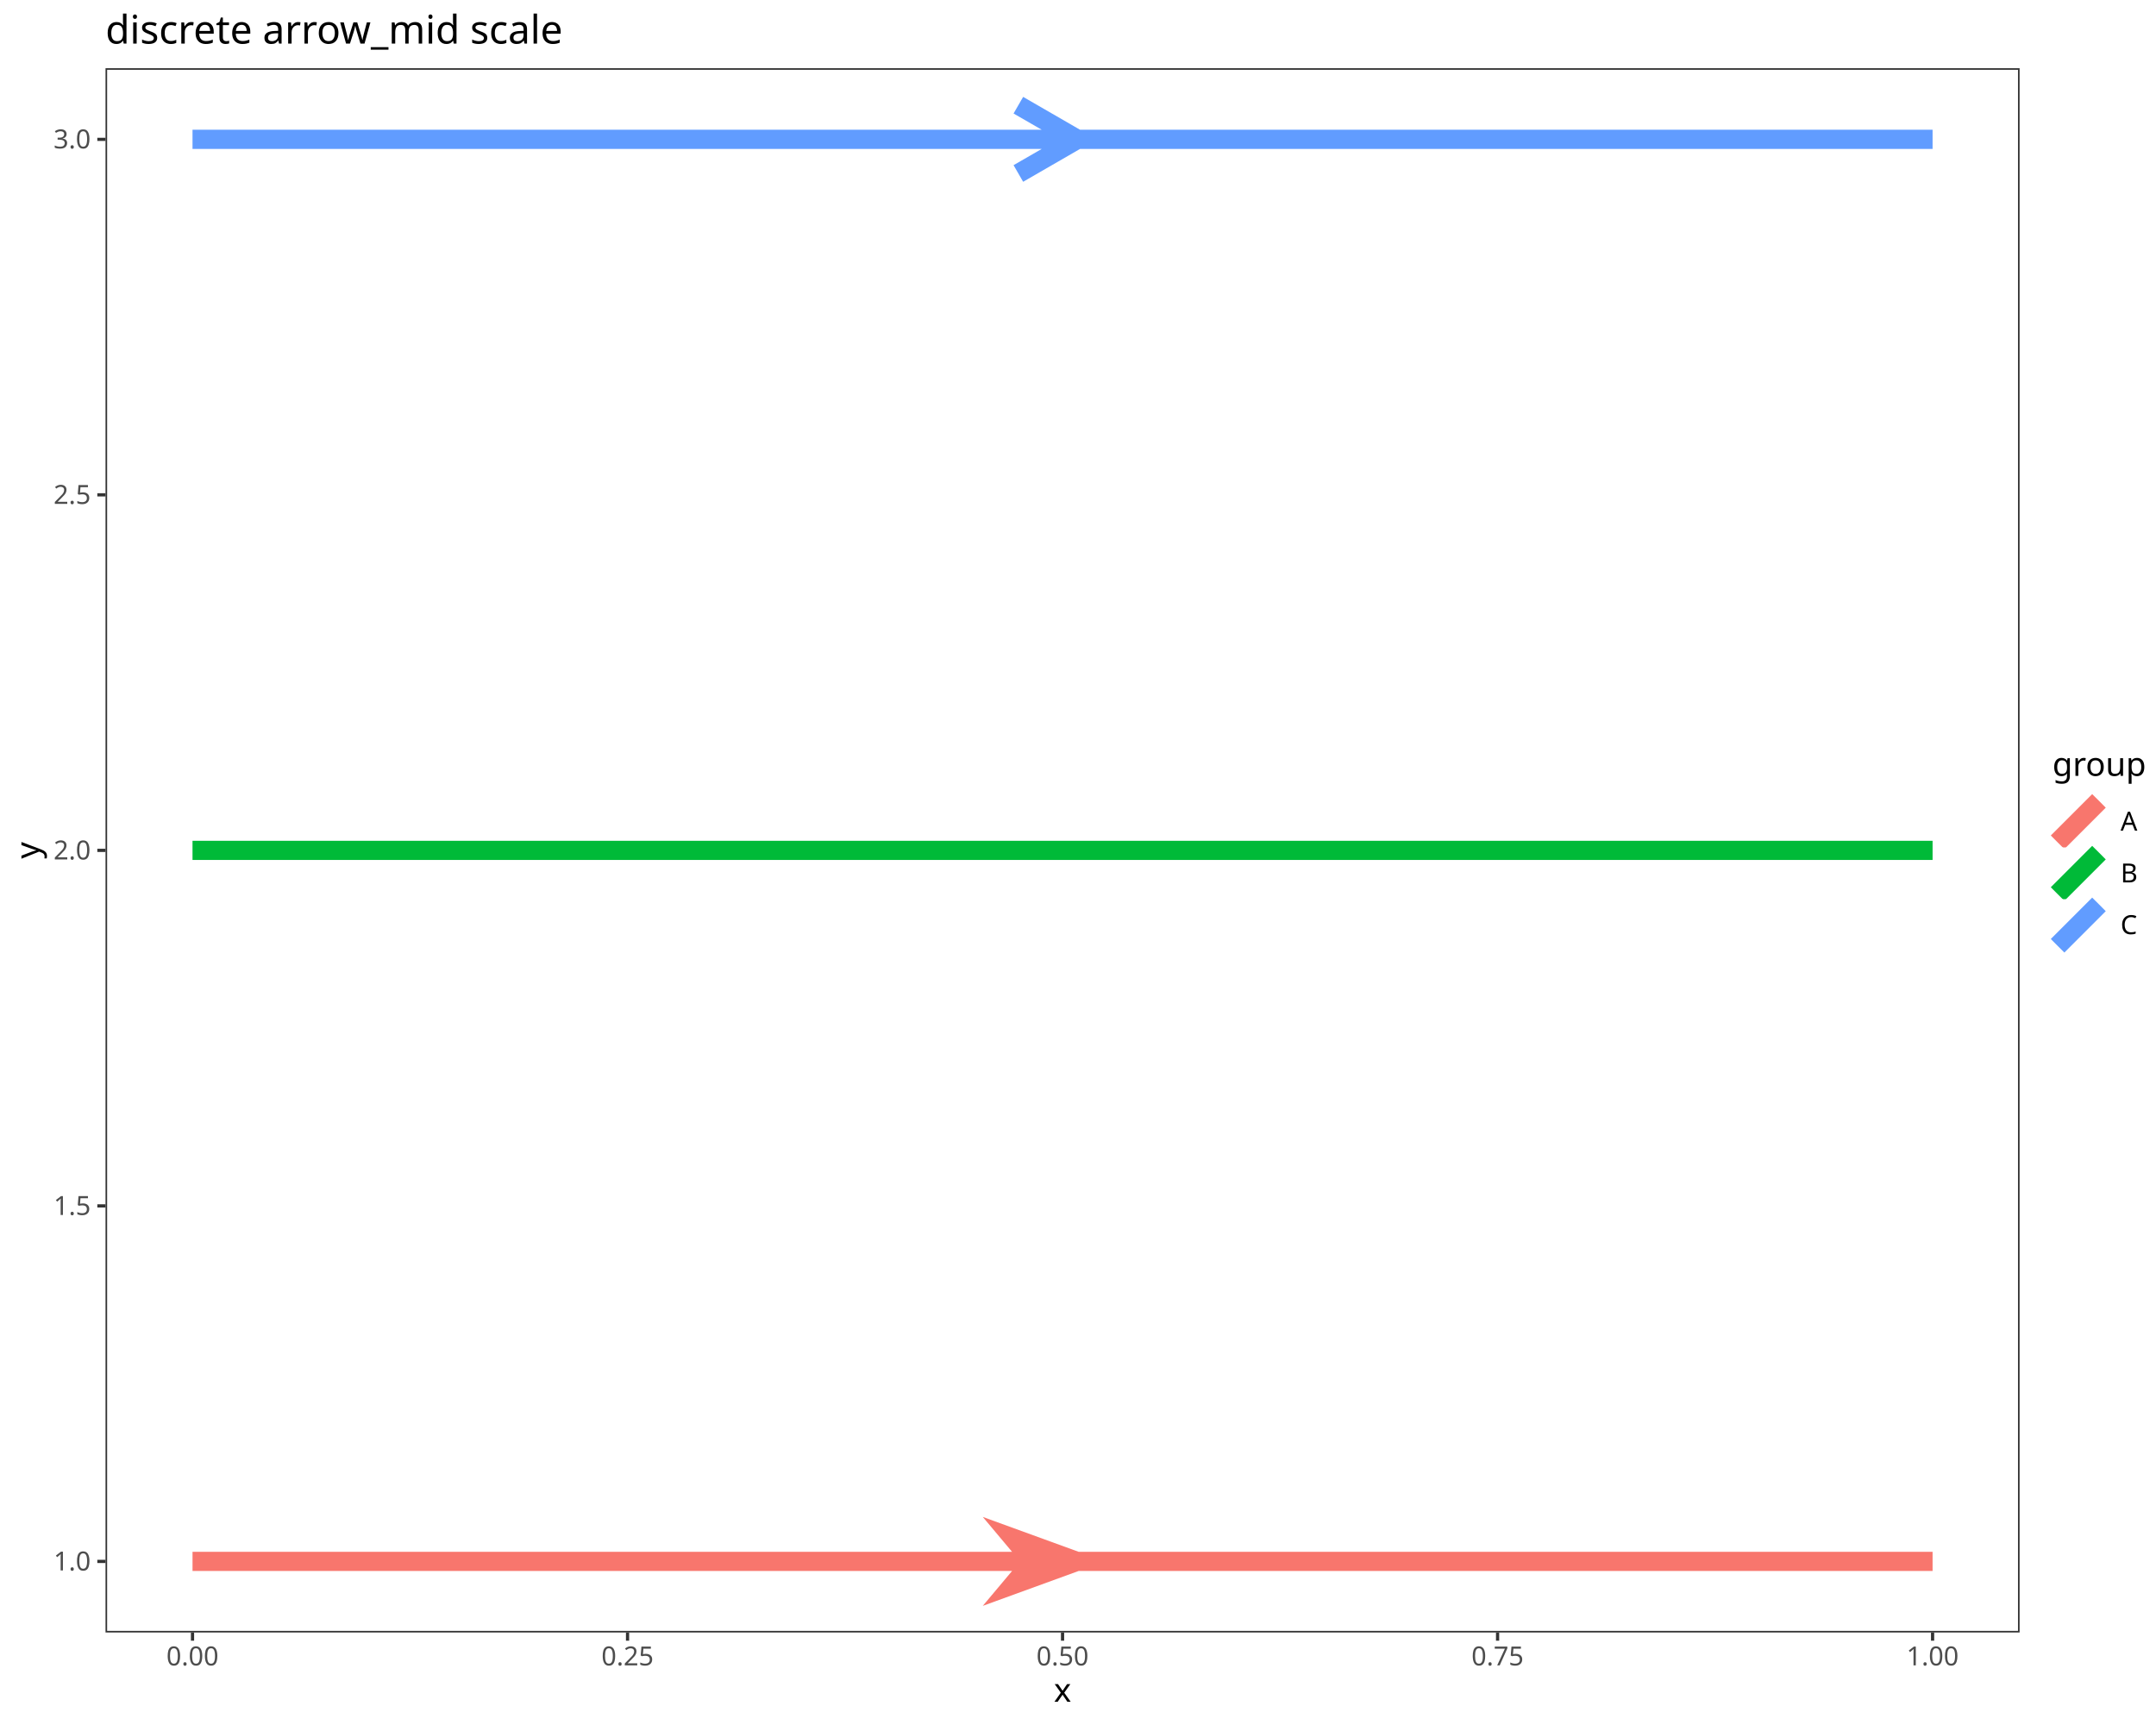
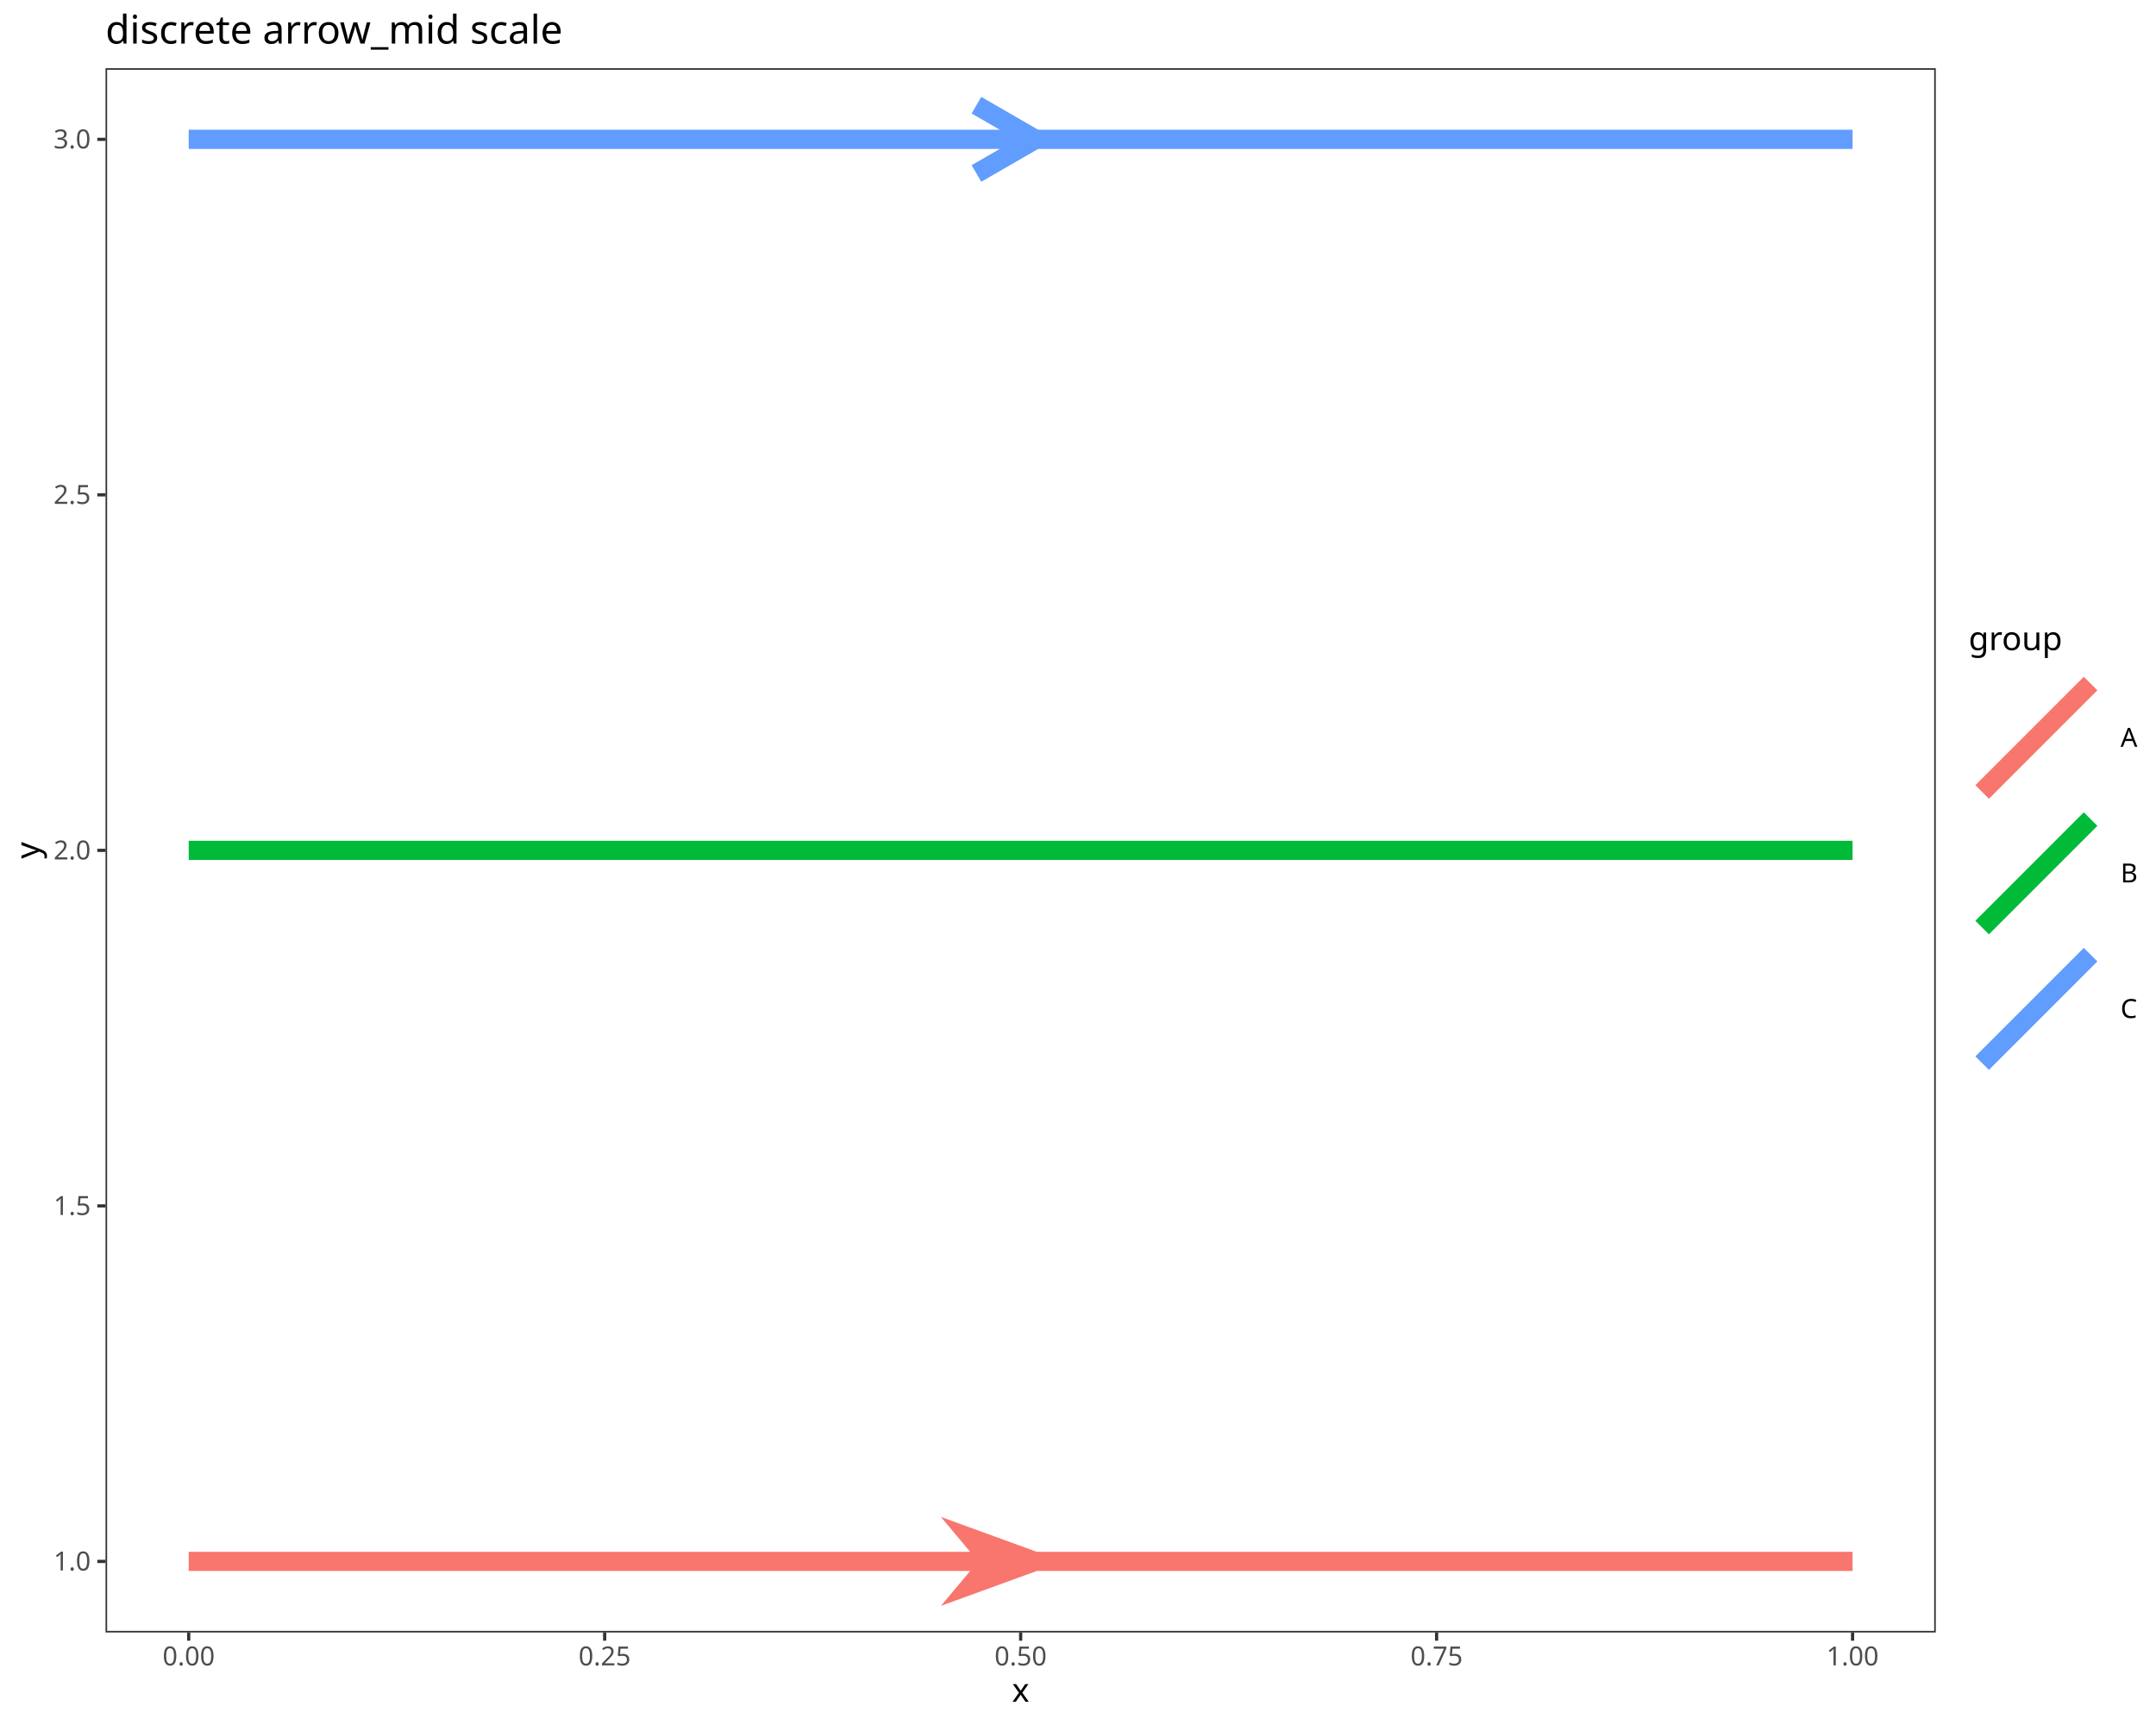
<svg xmlns="http://www.w3.org/2000/svg" class="svglite" data-engine-version="2.0" width="720.00pt" height="576.00pt" viewBox="0 0 720.00 576.00">
  <defs>
    <style type="text/css">
    .svglite line, .svglite polyline, .svglite polygon, .svglite path, .svglite rect, .svglite circle {
      fill: none;
      stroke: #000000;
      stroke-linecap: round;
      stroke-linejoin: round;
      stroke-miterlimit: 10.00;
    }
  </style>
  </defs>
  <rect width="100%" height="100%" style="stroke: none; fill: #FFFFFF;" />
  <defs>
    <clipPath id="cpMC4wMHw3MjAuMDB8MC4wMHw1NzYuMDA=">
      <rect x="0.00" y="0.00" width="720.00" height="576.00" />
    </clipPath>
  </defs>
  <g clip-path="url(#cpMC4wMHw3MjAuMDB8MC4wMHw1NzYuMDA=)">
    <rect x="0.00" y="0.00" width="720.00" height="576.00" style="stroke-width: 1.07; stroke: #FFFFFF; fill: #FFFFFF;" />
  </g>
  <defs>
-     <clipPath id="cpMzUuMjR8Njc0LjQ1fDIyLjc4fDU0NS4xMQ==">
-       <rect x="35.24" y="22.78" width="639.21" height="522.33" />
+     <clipPath id="cpMzUuMjR8NjQ2LjQ2fDIyLjc4fDU0NS4xMQ==">
+       <rect x="35.24" y="22.78" width="611.22" height="522.33" />
    </clipPath>
  </defs>
-   <g clip-path="url(#cpMzUuMjR8Njc0LjQ1fDIyLjc4fDU0NS4xMQ==)">
-     <rect x="35.24" y="22.78" width="639.21" height="522.33" style="stroke-width: 1.07; stroke: none; fill: #FFFFFF;" />
-     <path d="M 360.22 524.57 L 645.39 524.57 L 645.39 518.17 L 360.22 518.17 L 328.20 506.52 L 337.98 518.17 L 64.29 518.17 L 64.29 524.57 L 337.98 524.57 L 328.20 536.22 Z" style="fill-rule: evenodd; fill: #F8766D; stroke-width: 0.53; stroke: none; stroke-linecap: butt;" />
-     <path d="M 64.29 287.15 L 645.39 287.15 L 645.39 283.95 L 645.39 280.75 L 64.29 280.75 L 64.29 283.95 Z" style="fill-rule: evenodd; fill: #00BA38; stroke-width: 0.53; stroke: none; stroke-linecap: butt;" />
-     <path d="M 360.68 49.73 L 645.39 49.73 L 645.39 43.32 L 360.68 43.32 L 341.68 32.35 L 338.48 37.90 L 347.88 43.32 L 64.29 43.32 L 64.29 49.73 L 347.88 49.73 L 338.48 55.15 L 341.68 60.70 Z" style="fill-rule: evenodd; fill: #619CFF; stroke-width: 0.53; stroke: none; stroke-linecap: butt;" />
-     <rect x="35.24" y="22.78" width="639.21" height="522.33" style="stroke-width: 1.07; stroke: #333333;" />
+   <g clip-path="url(#cpMzUuMjR8NjQ2LjQ2fDIyLjc4fDU0NS4xMQ==)">
+     <rect x="35.24" y="22.78" width="611.22" height="522.33" style="stroke-width: 1.07; stroke: none; fill: #FFFFFF;" />
+     <path d="M 346.23 524.57 L 618.67 524.57 L 618.67 518.17 L 346.23 518.17 L 314.21 506.52 L 323.99 518.17 L 63.02 518.17 L 63.02 524.57 L 323.99 524.57 L 314.21 536.22 Z" style="fill-rule: evenodd; fill: #F8766D; stroke-width: 0.53; stroke: none; stroke-linecap: butt;" />
+     <path d="M 63.02 287.15 L 618.67 287.15 L 618.67 283.95 L 618.67 280.75 L 63.02 280.75 L 63.02 283.95 Z" style="fill-rule: evenodd; fill: #00BA38; stroke-width: 0.53; stroke: none; stroke-linecap: butt;" />
+     <path d="M 346.69 49.73 L 618.67 49.73 L 618.67 43.32 L 346.69 43.32 L 327.69 32.35 L 324.48 37.90 L 333.89 43.32 L 63.02 43.32 L 63.02 49.73 L 333.89 49.73 L 324.48 55.15 L 327.69 60.70 Z" style="fill-rule: evenodd; fill: #619CFF; stroke-width: 0.53; stroke: none; stroke-linecap: butt;" />
+     <rect x="35.24" y="22.78" width="611.22" height="522.33" style="stroke-width: 1.07; stroke: #333333;" />
  </g>
  <g clip-path="url(#cpMC4wMHw3MjAuMDB8MC4wMHw1NzYuMDA=)">
    <text x="30.31" y="524.40" text-anchor="end" style="font-size: 8.80px; fill: #4D4D4D; font-family: sans;" textLength="12.23px" lengthAdjust="spacingAndGlyphs">1.0</text>
    <text x="30.31" y="405.69" text-anchor="end" style="font-size: 8.80px; fill: #4D4D4D; font-family: sans;" textLength="12.23px" lengthAdjust="spacingAndGlyphs">1.5</text>
    <text x="30.31" y="286.98" text-anchor="end" style="font-size: 8.80px; fill: #4D4D4D; font-family: sans;" textLength="12.23px" lengthAdjust="spacingAndGlyphs">2.0</text>
    <text x="30.31" y="168.26" text-anchor="end" style="font-size: 8.80px; fill: #4D4D4D; font-family: sans;" textLength="12.23px" lengthAdjust="spacingAndGlyphs">2.5</text>
    <text x="30.31" y="49.55" text-anchor="end" style="font-size: 8.80px; fill: #4D4D4D; font-family: sans;" textLength="12.23px" lengthAdjust="spacingAndGlyphs">3.0</text>
    <polyline points="32.50,521.37 35.24,521.37 " style="stroke-width: 1.07; stroke: #333333; stroke-linecap: butt;" />
    <polyline points="32.50,402.66 35.24,402.66 " style="stroke-width: 1.07; stroke: #333333; stroke-linecap: butt;" />
    <polyline points="32.50,283.95 35.24,283.95 " style="stroke-width: 1.07; stroke: #333333; stroke-linecap: butt;" />
    <polyline points="32.50,165.24 35.24,165.24 " style="stroke-width: 1.07; stroke: #333333; stroke-linecap: butt;" />
    <polyline points="32.50,46.53 35.24,46.53 " style="stroke-width: 1.07; stroke: #333333; stroke-linecap: butt;" />
-     <polyline points="64.29,547.85 64.29,545.11 " style="stroke-width: 1.07; stroke: #333333; stroke-linecap: butt;" />
-     <polyline points="209.57,547.85 209.57,545.11 " style="stroke-width: 1.07; stroke: #333333; stroke-linecap: butt;" />
-     <polyline points="354.84,547.85 354.84,545.11 " style="stroke-width: 1.07; stroke: #333333; stroke-linecap: butt;" />
-     <polyline points="500.12,547.85 500.12,545.11 " style="stroke-width: 1.07; stroke: #333333; stroke-linecap: butt;" />
-     <polyline points="645.39,547.85 645.39,545.11 " style="stroke-width: 1.07; stroke: #333333; stroke-linecap: butt;" />
-     <text x="64.29" y="556.10" text-anchor="middle" style="font-size: 8.80px; fill: #4D4D4D; font-family: sans;" textLength="17.13px" lengthAdjust="spacingAndGlyphs">0.00</text>
-     <text x="209.57" y="556.10" text-anchor="middle" style="font-size: 8.80px; fill: #4D4D4D; font-family: sans;" textLength="17.13px" lengthAdjust="spacingAndGlyphs">0.25</text>
-     <text x="354.84" y="556.10" text-anchor="middle" style="font-size: 8.80px; fill: #4D4D4D; font-family: sans;" textLength="17.13px" lengthAdjust="spacingAndGlyphs">0.50</text>
-     <text x="500.12" y="556.10" text-anchor="middle" style="font-size: 8.80px; fill: #4D4D4D; font-family: sans;" textLength="17.13px" lengthAdjust="spacingAndGlyphs">0.75</text>
-     <text x="645.39" y="556.10" text-anchor="middle" style="font-size: 8.80px; fill: #4D4D4D; font-family: sans;" textLength="17.13px" lengthAdjust="spacingAndGlyphs">1.00</text>
-     <text x="354.84" y="568.24" text-anchor="middle" style="font-size: 11.00px; font-family: sans;" textLength="5.50px" lengthAdjust="spacingAndGlyphs">x</text>
+     <polyline points="63.02,547.85 63.02,545.11 " style="stroke-width: 1.07; stroke: #333333; stroke-linecap: butt;" />
+     <polyline points="201.93,547.85 201.93,545.11 " style="stroke-width: 1.07; stroke: #333333; stroke-linecap: butt;" />
+     <polyline points="340.85,547.85 340.85,545.11 " style="stroke-width: 1.07; stroke: #333333; stroke-linecap: butt;" />
+     <polyline points="479.76,547.85 479.76,545.11 " style="stroke-width: 1.07; stroke: #333333; stroke-linecap: butt;" />
+     <polyline points="618.67,547.85 618.67,545.11 " style="stroke-width: 1.07; stroke: #333333; stroke-linecap: butt;" />
+     <text x="63.02" y="556.10" text-anchor="middle" style="font-size: 8.80px; fill: #4D4D4D; font-family: sans;" textLength="17.13px" lengthAdjust="spacingAndGlyphs">0.00</text>
+     <text x="201.93" y="556.10" text-anchor="middle" style="font-size: 8.80px; fill: #4D4D4D; font-family: sans;" textLength="17.13px" lengthAdjust="spacingAndGlyphs">0.25</text>
+     <text x="340.85" y="556.10" text-anchor="middle" style="font-size: 8.80px; fill: #4D4D4D; font-family: sans;" textLength="17.13px" lengthAdjust="spacingAndGlyphs">0.50</text>
+     <text x="479.76" y="556.10" text-anchor="middle" style="font-size: 8.80px; fill: #4D4D4D; font-family: sans;" textLength="17.13px" lengthAdjust="spacingAndGlyphs">0.75</text>
+     <text x="618.67" y="556.10" text-anchor="middle" style="font-size: 8.80px; fill: #4D4D4D; font-family: sans;" textLength="17.13px" lengthAdjust="spacingAndGlyphs">1.00</text>
+     <text x="340.85" y="568.24" text-anchor="middle" style="font-size: 11.00px; font-family: sans;" textLength="5.50px" lengthAdjust="spacingAndGlyphs">x</text>
    <text transform="translate(13.05,283.95) rotate(-90)" text-anchor="middle" style="font-size: 11.00px; font-family: sans;" textLength="5.50px" lengthAdjust="spacingAndGlyphs">y</text>
-     <rect x="685.40" y="250.36" width="29.12" height="67.17" style="stroke-width: 1.07; stroke: none; fill: #FFFFFF;" />
-     <text x="685.40" y="259.07" style="font-size: 11.00px; font-family: sans;" textLength="28.14px" lengthAdjust="spacingAndGlyphs">group</text>
-     <rect x="685.40" y="265.69" width="17.28" height="17.28" style="stroke-width: 1.07; stroke: none; fill: #FFFFFF;" />
-     <path d="M 689.40 283.51 L 703.22 269.69 L 700.96 267.42 L 698.69 265.16 L 684.87 278.98 L 687.13 281.25 Z" style="fill-rule: evenodd; fill: #F8766D; stroke-width: 0.53; stroke: none;" />
-     <rect x="685.40" y="282.97" width="17.28" height="17.28" style="stroke-width: 1.07; stroke: none; fill: #FFFFFF;" />
-     <path d="M 689.40 300.79 L 703.22 286.97 L 700.96 284.70 L 698.69 282.44 L 684.87 296.26 L 687.13 298.53 Z" style="fill-rule: evenodd; fill: #00BA38; stroke-width: 0.53; stroke: none;" />
-     <rect x="685.40" y="300.25" width="17.28" height="17.28" style="stroke-width: 1.07; stroke: none; fill: #FFFFFF;" />
-     <path d="M 689.40 318.07 L 703.22 304.25 L 700.96 301.98 L 698.69 299.72 L 684.87 313.54 L 687.13 315.81 Z" style="fill-rule: evenodd; fill: #619CFF; stroke-width: 0.53; stroke: none;" />
-     <text x="708.16" y="277.36" style="font-size: 8.80px; font-family: sans;" textLength="5.87px" lengthAdjust="spacingAndGlyphs">A</text>
+     <rect x="657.42" y="208.38" width="57.10" height="151.14" style="stroke-width: 1.07; stroke: none; fill: #FFFFFF;" />
+     <text x="657.42" y="217.09" style="font-size: 11.00px; font-family: sans;" textLength="28.14px" lengthAdjust="spacingAndGlyphs">group</text>
+     <rect x="657.42" y="223.71" width="45.27" height="45.27" style="stroke-width: 1.07; stroke: none; fill: #FFFFFF;" />
+     <path d="M 664.21 266.72 L 700.42 230.50 L 698.16 228.24 L 695.89 225.98 L 659.68 262.19 L 661.94 264.45 Z" style="fill-rule: evenodd; fill: #F8766D; stroke-width: 0.53; stroke: none;" />
+     <rect x="657.42" y="268.98" width="45.27" height="45.27" style="stroke-width: 1.07; stroke: none; fill: #FFFFFF;" />
+     <path d="M 664.21 311.99 L 700.42 275.77 L 698.16 273.51 L 695.89 271.24 L 659.68 307.46 L 661.94 309.72 Z" style="fill-rule: evenodd; fill: #00BA38; stroke-width: 0.53; stroke: none;" />
+     <rect x="657.42" y="314.25" width="45.27" height="45.27" style="stroke-width: 1.07; stroke: none; fill: #FFFFFF;" />
+     <path d="M 664.21 357.25 L 700.42 321.04 L 698.16 318.78 L 695.89 316.51 L 659.68 352.73 L 661.94 354.99 Z" style="fill-rule: evenodd; fill: #619CFF; stroke-width: 0.53; stroke: none;" />
+     <text x="708.16" y="249.37" style="font-size: 8.80px; font-family: sans;" textLength="5.87px" lengthAdjust="spacingAndGlyphs">A</text>
    <text x="708.16" y="294.64" style="font-size: 8.80px; font-family: sans;" textLength="5.87px" lengthAdjust="spacingAndGlyphs">B</text>
-     <text x="708.16" y="311.92" style="font-size: 8.80px; font-family: sans;" textLength="6.36px" lengthAdjust="spacingAndGlyphs">C</text>
+     <text x="708.16" y="339.91" style="font-size: 8.80px; font-family: sans;" textLength="6.36px" lengthAdjust="spacingAndGlyphs">C</text>
    <text x="35.24" y="14.56" style="font-size: 13.20px; font-family: sans;" textLength="146.01px" lengthAdjust="spacingAndGlyphs">discrete arrow_mid scale</text>
  </g>
</svg>
